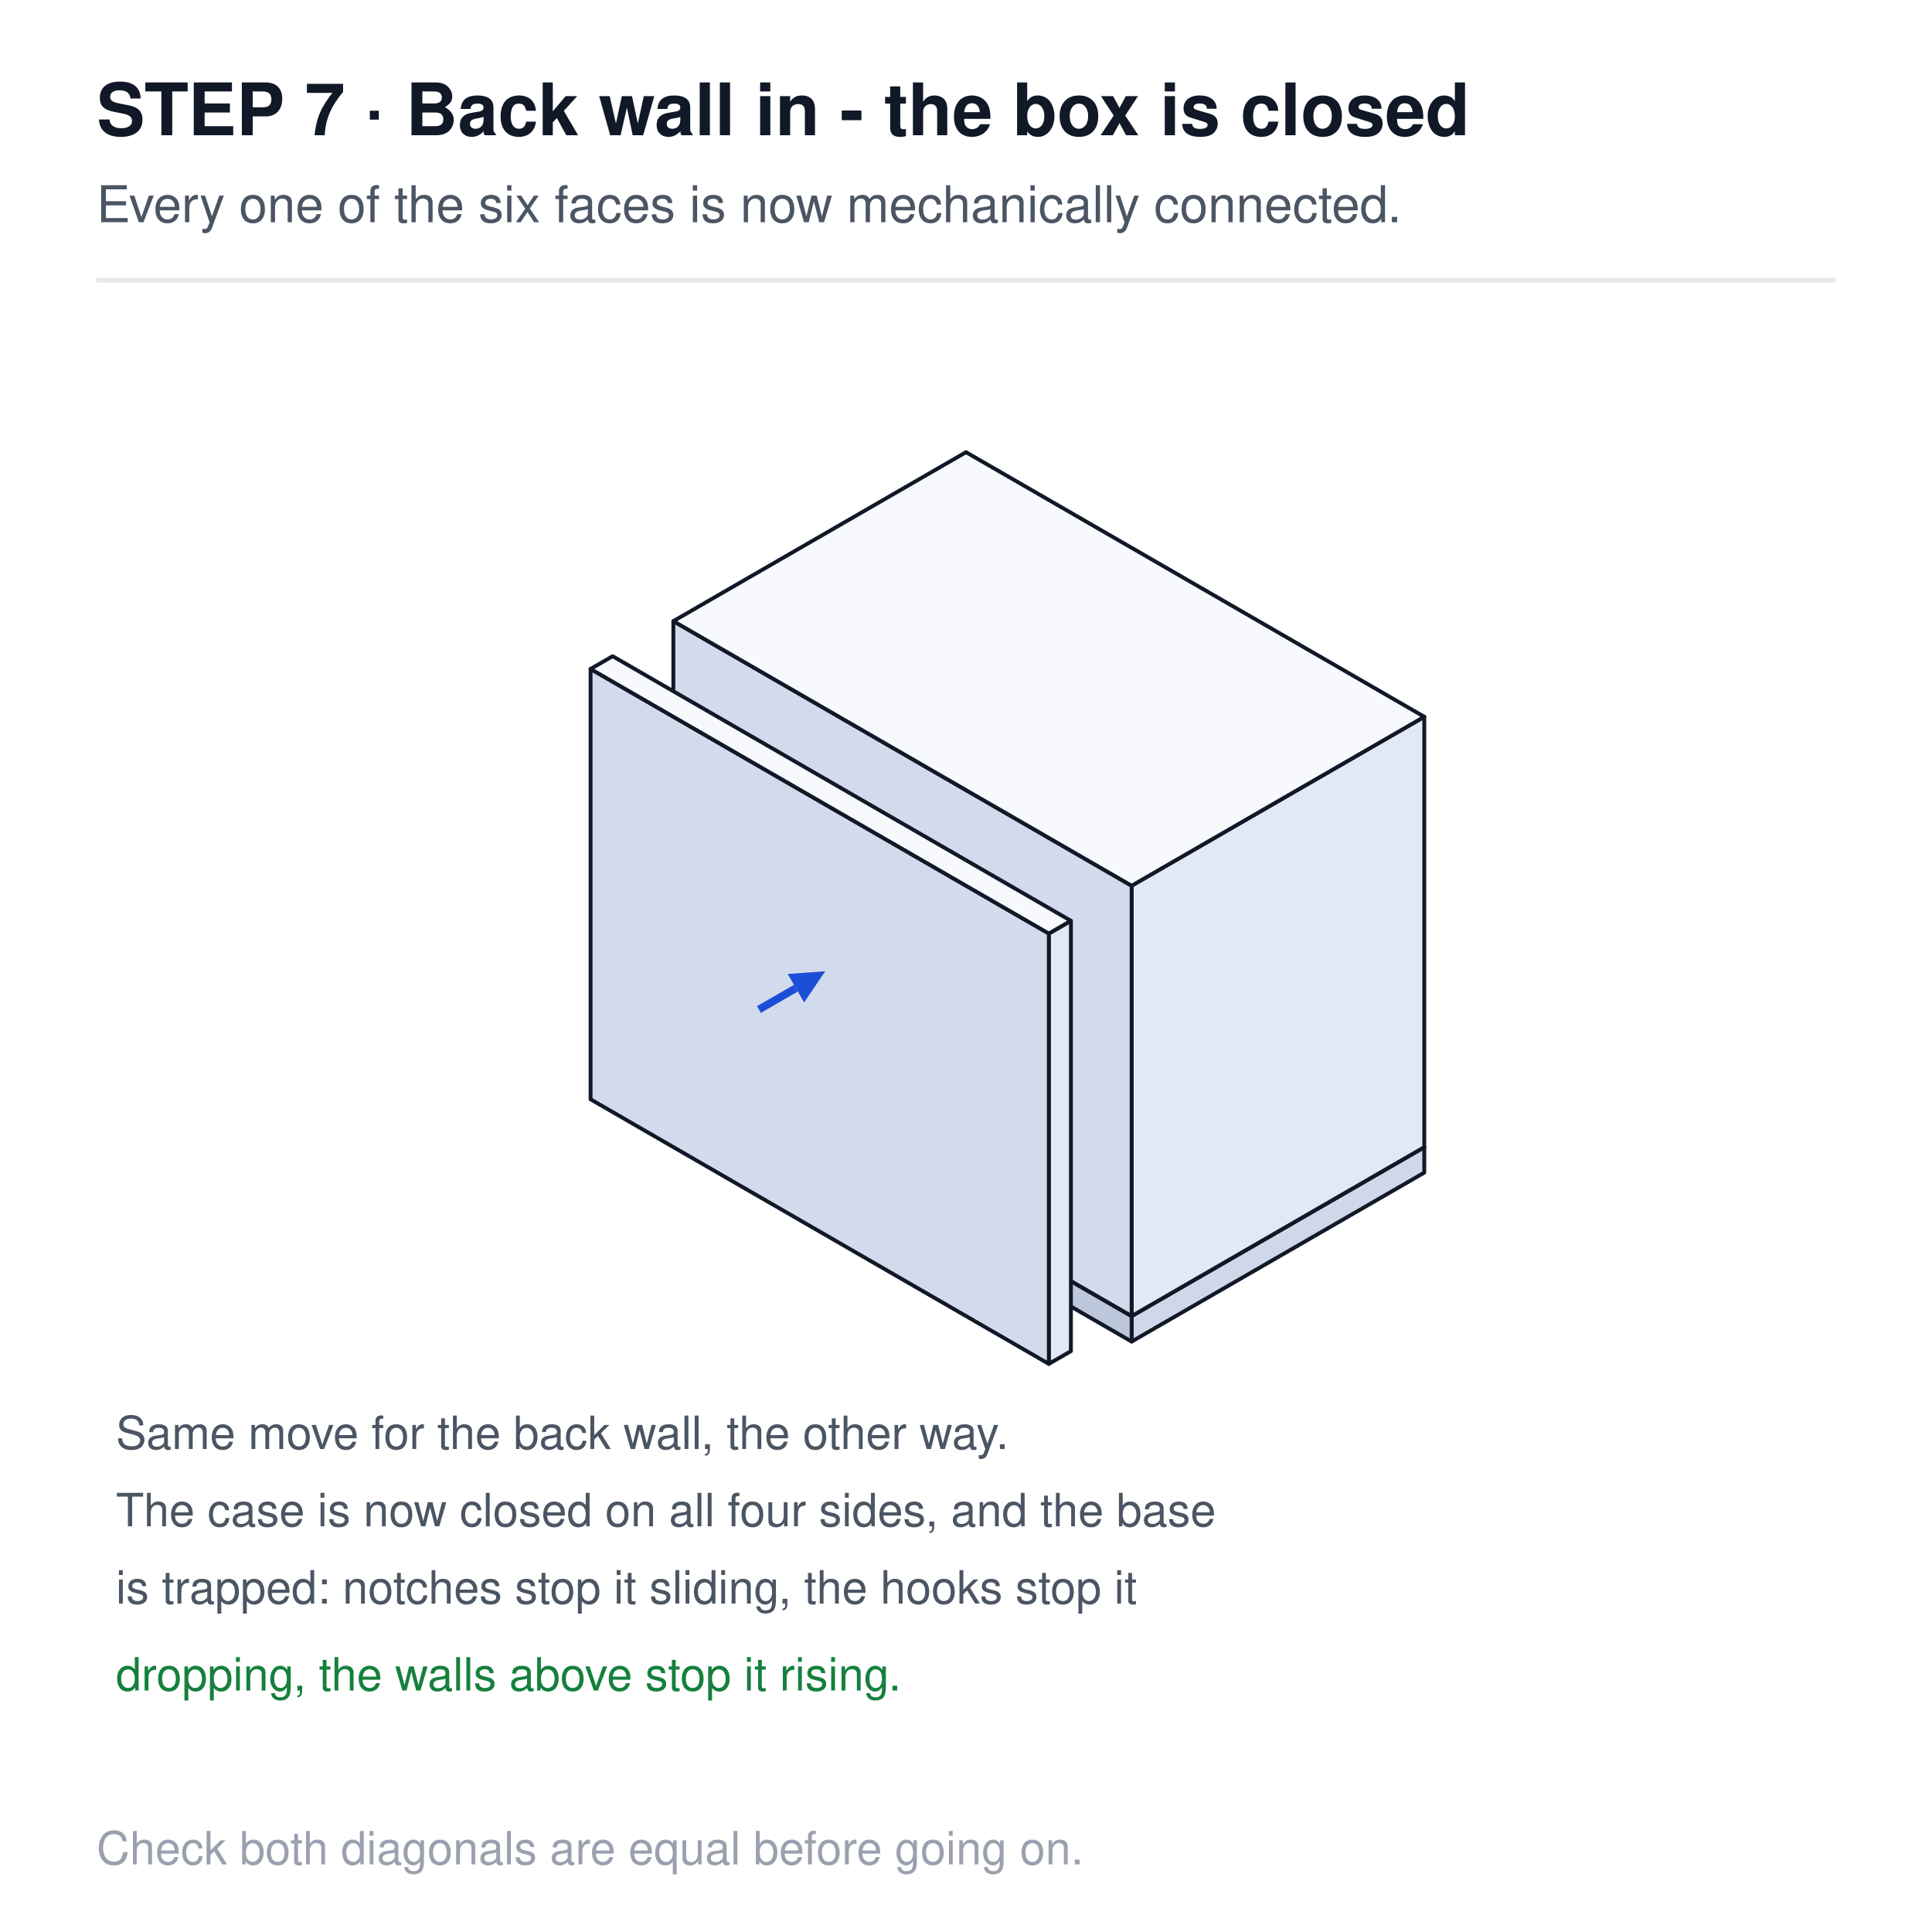
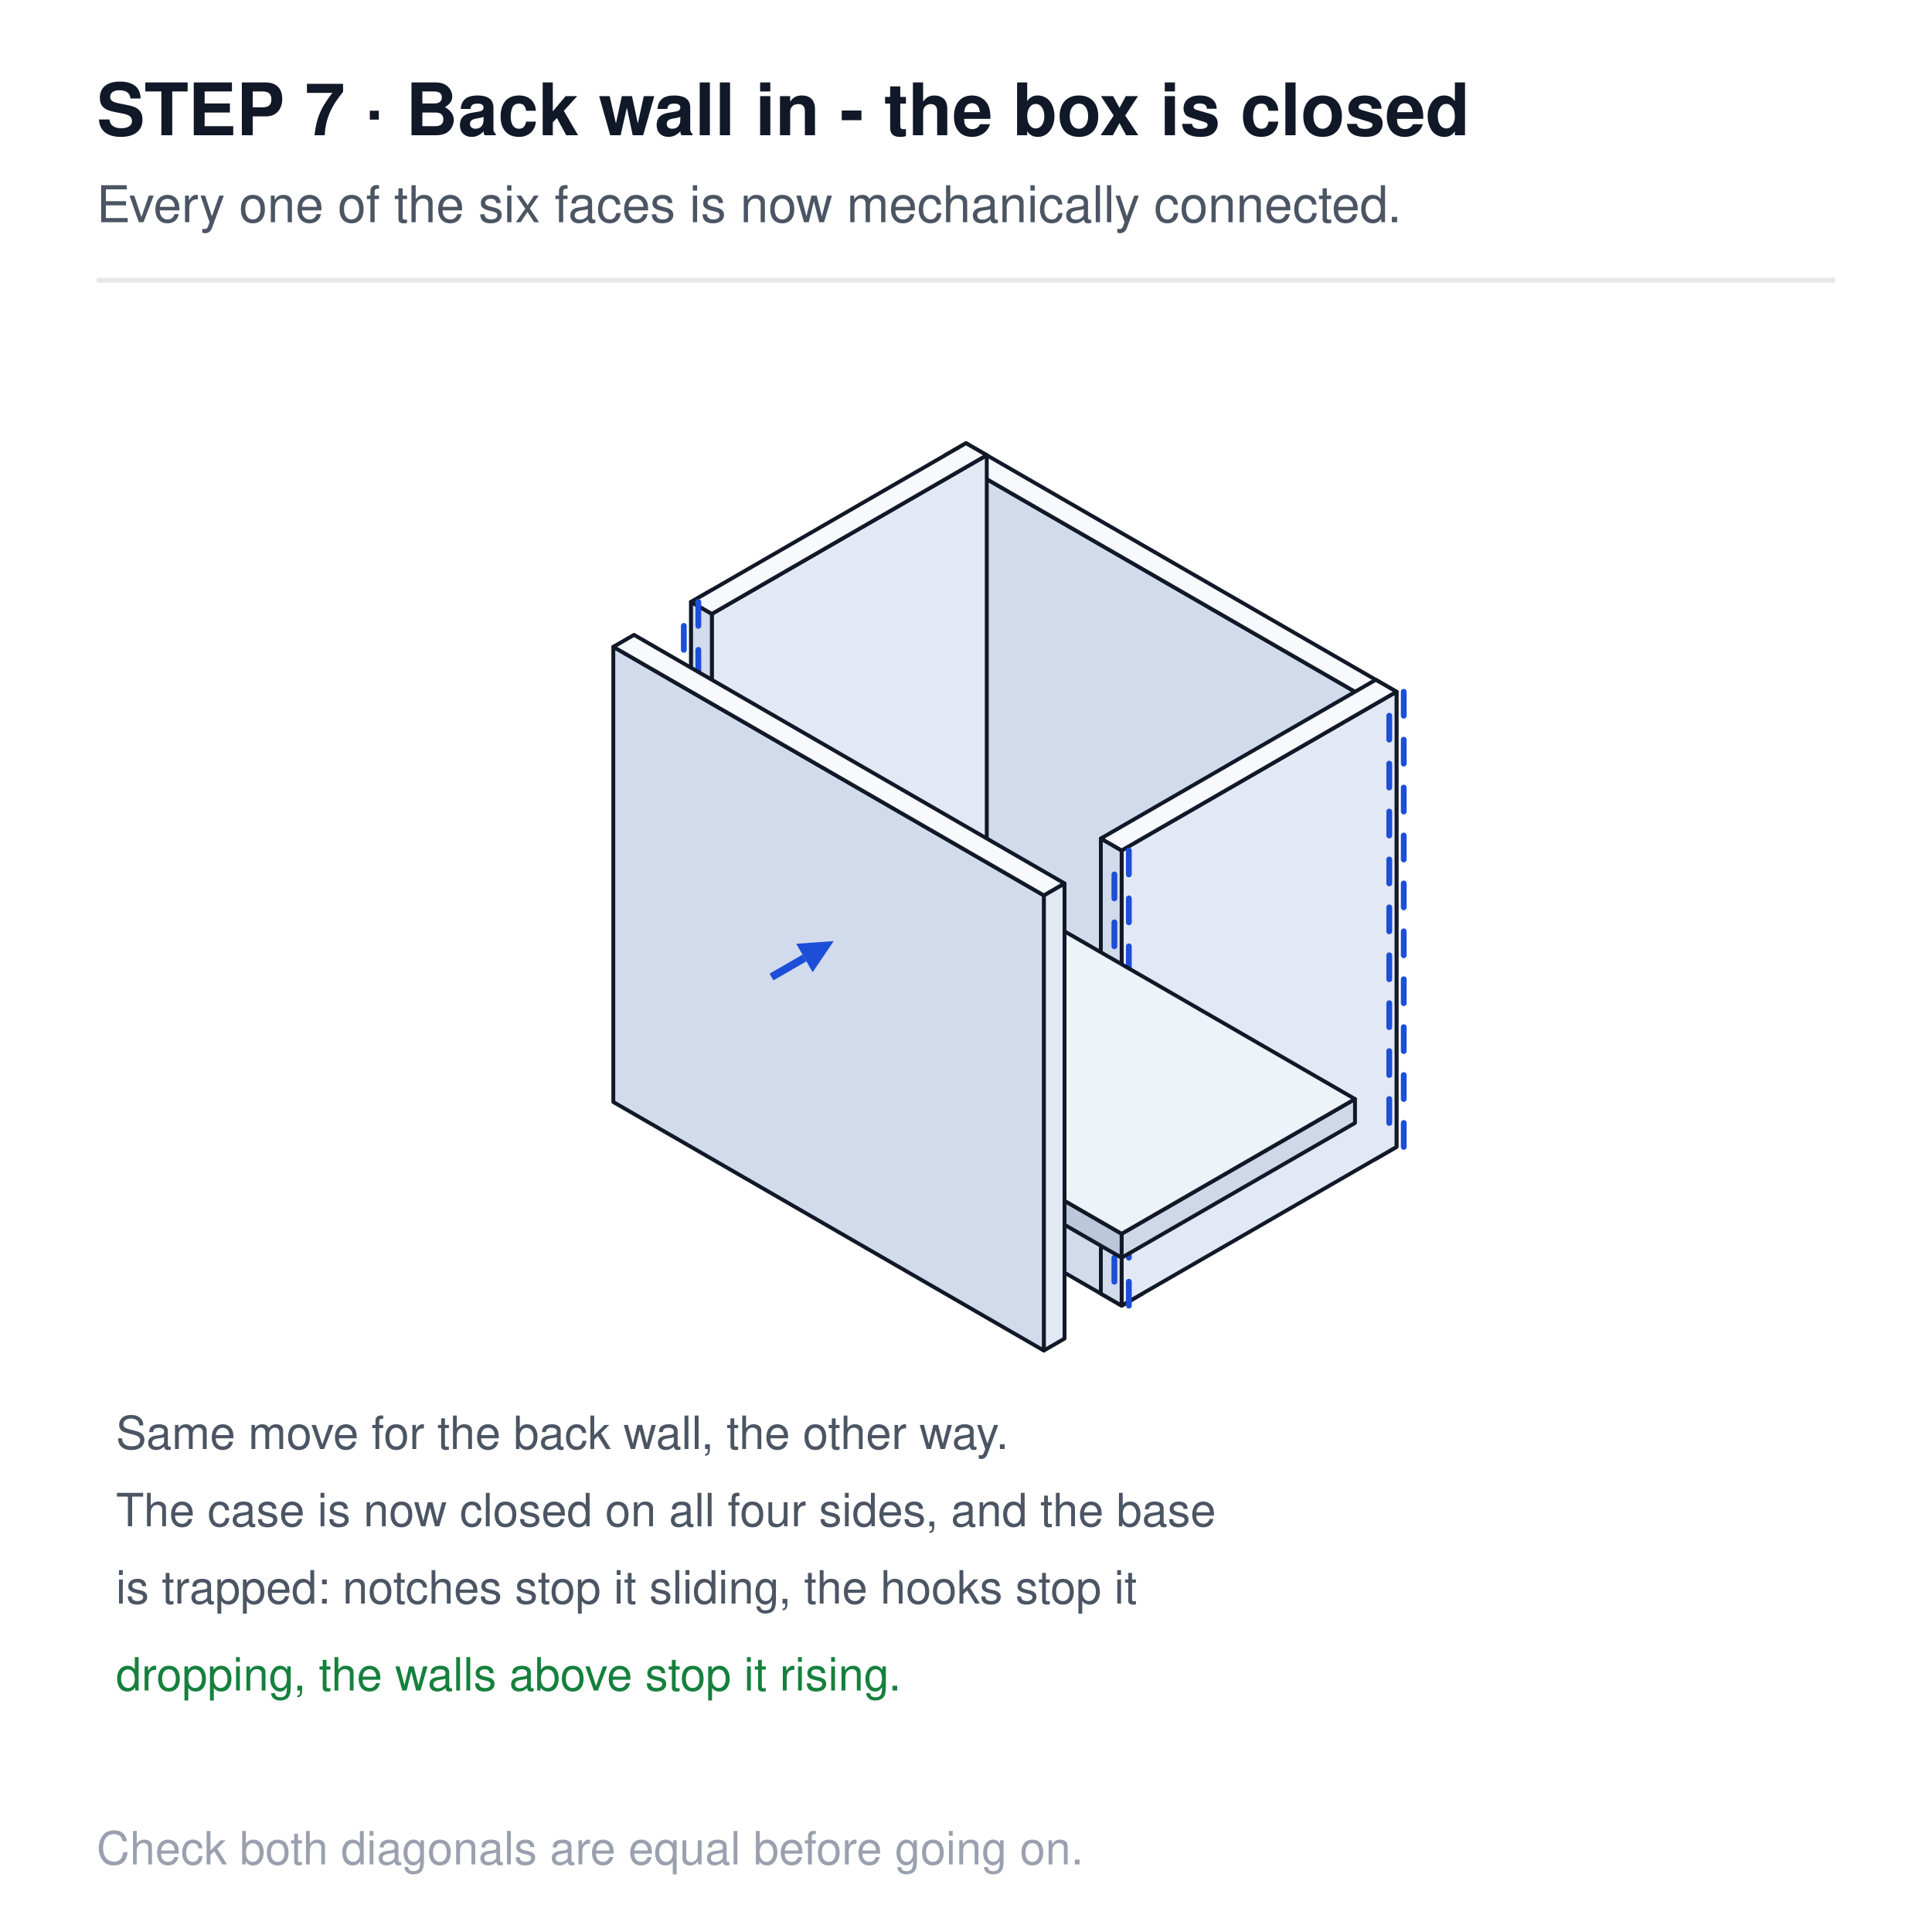
<svg xmlns="http://www.w3.org/2000/svg" width="400" height="400" viewBox="0 0 400 400" font-family="Helvetica, Arial, sans-serif">
  <rect width="400" height="400" fill="#ffffff" />
  <text x="20" y="28" font-size="15" fill="#111827" text-anchor="start" font-weight="bold">STEP 7 · Back wall in - the box is closed</text>
  <text x="20" y="46" font-size="10.5" fill="#4b5563" text-anchor="start" font-weight="normal">Every one of the six faces is now mechanically connected.</text>
  <line x1="20" y1="58" x2="380" y2="58" stroke="#e5e7eb" />
-   <polygon points="294.88,242.78 234.29,277.76 234.29,272.48 294.88,237.50" fill="#cfd8e8" stroke="#111827" stroke-width="0.8" stroke-linejoin="round" />
-   <polygon points="139.41,222.98 234.29,277.76 234.29,272.48 139.41,217.70" fill="#bcc7db" stroke="#111827" stroke-width="0.8" stroke-linejoin="round" />
-   <polygon points="200.00,182.72 294.88,237.50 234.29,272.48 139.41,217.70" fill="#eef2f9" stroke="#111827" stroke-width="0.8" stroke-linejoin="round" />
-   <polygon points="294.88,237.50 234.29,272.48 234.29,183.38 294.88,148.40" fill="#e3e9f4" stroke="#111827" stroke-width="0.8" stroke-linejoin="round" />
-   <polygon points="139.41,217.70 234.29,272.48 234.29,183.38 139.41,128.60" fill="#d2dbec" stroke="#111827" stroke-width="0.8" stroke-linejoin="round" />
-   <polygon points="200.00,93.62 294.88,148.40 234.29,183.38 139.41,128.60" fill="#f7f9fd" stroke="#111827" stroke-width="0.8" stroke-linejoin="round" />
-   <polygon points="221.72,279.74 217.15,282.38 217.15,193.28 221.72,190.64" fill="#e3e9f4" stroke="#111827" stroke-width="0.8" stroke-linejoin="round" />
-   <polygon points="122.27,227.60 217.15,282.38 217.15,193.28 122.27,138.50" fill="#d2dbec" stroke="#111827" stroke-width="0.8" stroke-linejoin="round" />
-   <polygon points="126.84,135.86 221.72,190.64 217.15,193.28 122.27,138.50" fill="#f7f9fd" stroke="#111827" stroke-width="0.8" stroke-linejoin="round" />
-   <line x1="157.13" y1="209.01" x2="164.79" y2="204.59" stroke="#1d4ed8" stroke-width="1.6" />
-   <polygon points="170.85,201.09 166.49,207.54 163.09,201.65" fill="#1d4ed8" />
+   <polygon points="236.51,267.84 232.22,270.32 232.22,176.08 236.51,173.60" fill="#e3e9f4" stroke="#111827" stroke-width="0.8" stroke-linejoin="round" />
+   <polygon points="143.08,218.86 232.22,270.32 232.22,176.08 143.08,124.62" fill="#d2dbec" stroke="#111827" stroke-width="0.8" stroke-linejoin="round" />
+   <polygon points="147.38,122.14 236.51,173.60 232.22,176.08 143.08,124.62" fill="#f7f9fd" stroke="#111827" stroke-width="0.8" stroke-linejoin="round" />
+   <polygon points="289.13,237.46 284.84,239.94 284.84,145.70 289.13,143.22" fill="#e3e9f4" stroke="#111827" stroke-width="0.8" stroke-linejoin="round" />
+   <polygon points="195.70,188.48 284.84,239.94 284.84,145.70 195.70,94.24" fill="#d2dbec" stroke="#111827" stroke-width="0.8" stroke-linejoin="round" />
+   <polygon points="200.00,91.76 289.13,143.22 284.84,145.70 195.70,94.24" fill="#f7f9fd" stroke="#111827" stroke-width="0.8" stroke-linejoin="round" />
+   <polygon points="204.30,188.48 147.38,221.34 147.38,127.10 204.30,94.24" fill="#e3e9f4" stroke="#111827" stroke-width="0.8" stroke-linejoin="round" />
+   <polygon points="143.08,218.86 147.38,221.34 147.38,127.10 143.08,124.62" fill="#d2dbec" stroke="#111827" stroke-width="0.8" stroke-linejoin="round" />
+   <polygon points="200.00,91.76 204.30,94.24 147.38,127.10 143.08,124.62" fill="#f7f9fd" stroke="#111827" stroke-width="0.8" stroke-linejoin="round" />
+   <polygon points="289.13,237.46 232.22,270.32 232.22,176.08 289.13,143.22" fill="#e3e9f4" stroke="#111827" stroke-width="0.8" stroke-linejoin="round" />
+   <polygon points="227.92,267.84 232.22,270.32 232.22,176.08 227.92,173.60" fill="#d2dbec" stroke="#111827" stroke-width="0.8" stroke-linejoin="round" />
+   <polygon points="284.84,140.74 289.13,143.22 232.22,176.08 227.92,173.60" fill="#f7f9fd" stroke="#111827" stroke-width="0.8" stroke-linejoin="round" />
+   <line x1="233.72" y1="270.32" x2="233.72" y2="265.36" stroke="#1d4ed8" stroke-width="1.2" stroke-linecap="round" />
+   <line x1="230.72" y1="265.36" x2="230.72" y2="260.40" stroke="#1d4ed8" stroke-width="1.2" stroke-linecap="round" />
+   <line x1="233.72" y1="260.40" x2="233.72" y2="255.44" stroke="#1d4ed8" stroke-width="1.2" stroke-linecap="round" />
+   <line x1="230.72" y1="255.44" x2="230.72" y2="250.48" stroke="#1d4ed8" stroke-width="1.2" stroke-linecap="round" />
+   <line x1="233.72" y1="250.48" x2="233.72" y2="245.52" stroke="#1d4ed8" stroke-width="1.2" stroke-linecap="round" />
+   <line x1="230.72" y1="245.52" x2="230.72" y2="240.56" stroke="#1d4ed8" stroke-width="1.2" stroke-linecap="round" />
+   <line x1="233.72" y1="240.56" x2="233.72" y2="235.60" stroke="#1d4ed8" stroke-width="1.2" stroke-linecap="round" />
+   <line x1="230.72" y1="235.60" x2="230.72" y2="230.64" stroke="#1d4ed8" stroke-width="1.2" stroke-linecap="round" />
+   <line x1="233.72" y1="230.64" x2="233.72" y2="225.68" stroke="#1d4ed8" stroke-width="1.2" stroke-linecap="round" />
+   <line x1="230.72" y1="225.68" x2="230.72" y2="220.72" stroke="#1d4ed8" stroke-width="1.2" stroke-linecap="round" />
+   <line x1="233.72" y1="220.72" x2="233.72" y2="215.76" stroke="#1d4ed8" stroke-width="1.2" stroke-linecap="round" />
+   <line x1="230.72" y1="215.76" x2="230.72" y2="210.80" stroke="#1d4ed8" stroke-width="1.2" stroke-linecap="round" />
+   <line x1="233.72" y1="210.80" x2="233.72" y2="205.84" stroke="#1d4ed8" stroke-width="1.2" stroke-linecap="round" />
+   <line x1="230.72" y1="205.84" x2="230.72" y2="200.88" stroke="#1d4ed8" stroke-width="1.2" stroke-linecap="round" />
+   <line x1="233.72" y1="200.88" x2="233.72" y2="195.92" stroke="#1d4ed8" stroke-width="1.2" stroke-linecap="round" />
+   <line x1="230.72" y1="195.92" x2="230.72" y2="190.96" stroke="#1d4ed8" stroke-width="1.2" stroke-linecap="round" />
+   <line x1="233.72" y1="190.96" x2="233.72" y2="186.00" stroke="#1d4ed8" stroke-width="1.2" stroke-linecap="round" />
+   <line x1="230.72" y1="186.00" x2="230.72" y2="181.04" stroke="#1d4ed8" stroke-width="1.2" stroke-linecap="round" />
+   <line x1="233.72" y1="181.04" x2="233.72" y2="176.08" stroke="#1d4ed8" stroke-width="1.2" stroke-linecap="round" />
+   <line x1="290.63" y1="237.46" x2="290.63" y2="232.50" stroke="#1d4ed8" stroke-width="1.2" stroke-linecap="round" />
+   <line x1="287.63" y1="232.50" x2="287.63" y2="227.54" stroke="#1d4ed8" stroke-width="1.2" stroke-linecap="round" />
+   <line x1="290.63" y1="227.54" x2="290.63" y2="222.58" stroke="#1d4ed8" stroke-width="1.2" stroke-linecap="round" />
+   <line x1="287.63" y1="222.58" x2="287.63" y2="217.62" stroke="#1d4ed8" stroke-width="1.2" stroke-linecap="round" />
+   <line x1="290.63" y1="217.62" x2="290.63" y2="212.66" stroke="#1d4ed8" stroke-width="1.2" stroke-linecap="round" />
+   <line x1="287.63" y1="212.66" x2="287.63" y2="207.70" stroke="#1d4ed8" stroke-width="1.2" stroke-linecap="round" />
+   <line x1="290.63" y1="207.70" x2="290.63" y2="202.74" stroke="#1d4ed8" stroke-width="1.2" stroke-linecap="round" />
+   <line x1="287.63" y1="202.74" x2="287.63" y2="197.78" stroke="#1d4ed8" stroke-width="1.2" stroke-linecap="round" />
+   <line x1="290.63" y1="197.78" x2="290.63" y2="192.82" stroke="#1d4ed8" stroke-width="1.2" stroke-linecap="round" />
+   <line x1="287.63" y1="192.82" x2="287.63" y2="187.86" stroke="#1d4ed8" stroke-width="1.2" stroke-linecap="round" />
+   <line x1="290.63" y1="187.86" x2="290.63" y2="182.90" stroke="#1d4ed8" stroke-width="1.2" stroke-linecap="round" />
+   <line x1="287.63" y1="182.90" x2="287.63" y2="177.94" stroke="#1d4ed8" stroke-width="1.2" stroke-linecap="round" />
+   <line x1="290.63" y1="177.94" x2="290.63" y2="172.98" stroke="#1d4ed8" stroke-width="1.2" stroke-linecap="round" />
+   <line x1="287.63" y1="172.98" x2="287.63" y2="168.02" stroke="#1d4ed8" stroke-width="1.2" stroke-linecap="round" />
+   <line x1="290.63" y1="168.02" x2="290.63" y2="163.06" stroke="#1d4ed8" stroke-width="1.2" stroke-linecap="round" />
+   <line x1="287.63" y1="163.06" x2="287.63" y2="158.10" stroke="#1d4ed8" stroke-width="1.2" stroke-linecap="round" />
+   <line x1="290.63" y1="158.10" x2="290.63" y2="153.14" stroke="#1d4ed8" stroke-width="1.2" stroke-linecap="round" />
+   <line x1="287.63" y1="153.14" x2="287.63" y2="148.18" stroke="#1d4ed8" stroke-width="1.2" stroke-linecap="round" />
+   <line x1="290.63" y1="148.18" x2="290.63" y2="143.22" stroke="#1d4ed8" stroke-width="1.2" stroke-linecap="round" />
+   <line x1="144.58" y1="218.86" x2="144.58" y2="213.90" stroke="#1d4ed8" stroke-width="1.2" stroke-linecap="round" />
+   <line x1="141.58" y1="213.90" x2="141.58" y2="208.94" stroke="#1d4ed8" stroke-width="1.2" stroke-linecap="round" />
+   <line x1="144.58" y1="208.94" x2="144.58" y2="203.98" stroke="#1d4ed8" stroke-width="1.2" stroke-linecap="round" />
+   <line x1="141.58" y1="203.98" x2="141.58" y2="199.02" stroke="#1d4ed8" stroke-width="1.2" stroke-linecap="round" />
+   <line x1="144.58" y1="199.02" x2="144.58" y2="194.06" stroke="#1d4ed8" stroke-width="1.2" stroke-linecap="round" />
+   <line x1="141.58" y1="194.06" x2="141.58" y2="189.10" stroke="#1d4ed8" stroke-width="1.2" stroke-linecap="round" />
+   <line x1="144.58" y1="189.10" x2="144.58" y2="184.14" stroke="#1d4ed8" stroke-width="1.2" stroke-linecap="round" />
+   <line x1="141.58" y1="184.14" x2="141.58" y2="179.18" stroke="#1d4ed8" stroke-width="1.2" stroke-linecap="round" />
+   <line x1="144.58" y1="179.18" x2="144.58" y2="174.22" stroke="#1d4ed8" stroke-width="1.2" stroke-linecap="round" />
+   <line x1="141.58" y1="174.22" x2="141.58" y2="169.26" stroke="#1d4ed8" stroke-width="1.2" stroke-linecap="round" />
+   <line x1="144.58" y1="169.26" x2="144.58" y2="164.30" stroke="#1d4ed8" stroke-width="1.2" stroke-linecap="round" />
+   <line x1="141.58" y1="164.30" x2="141.58" y2="159.34" stroke="#1d4ed8" stroke-width="1.2" stroke-linecap="round" />
+   <line x1="144.58" y1="159.34" x2="144.58" y2="154.38" stroke="#1d4ed8" stroke-width="1.2" stroke-linecap="round" />
+   <line x1="141.58" y1="154.38" x2="141.58" y2="149.42" stroke="#1d4ed8" stroke-width="1.2" stroke-linecap="round" />
+   <line x1="144.58" y1="149.42" x2="144.58" y2="144.46" stroke="#1d4ed8" stroke-width="1.2" stroke-linecap="round" />
+   <line x1="141.58" y1="144.46" x2="141.58" y2="139.50" stroke="#1d4ed8" stroke-width="1.2" stroke-linecap="round" />
+   <line x1="144.58" y1="139.50" x2="144.58" y2="134.54" stroke="#1d4ed8" stroke-width="1.2" stroke-linecap="round" />
+   <line x1="141.58" y1="134.54" x2="141.58" y2="129.58" stroke="#1d4ed8" stroke-width="1.2" stroke-linecap="round" />
+   <line x1="144.58" y1="129.58" x2="144.58" y2="124.62" stroke="#1d4ed8" stroke-width="1.2" stroke-linecap="round" />
+   <polygon points="280.54,232.50 232.22,260.40 232.22,255.44 280.54,227.54" fill="#cfd8e8" stroke="#111827" stroke-width="0.8" stroke-linejoin="round" />
+   <polygon points="151.68,213.90 232.22,260.40 232.22,255.44 151.68,208.94" fill="#bcc7db" stroke="#111827" stroke-width="0.8" stroke-linejoin="round" />
+   <polygon points="200.00,181.04 280.54,227.54 232.22,255.44 151.68,208.94" fill="#eef2f9" stroke="#111827" stroke-width="0.8" stroke-linejoin="round" />
+   <polygon points="220.40,277.14 216.11,279.62 216.11,185.38 220.40,182.90" fill="#e3e9f4" stroke="#111827" stroke-width="0.8" stroke-linejoin="round" />
+   <polygon points="126.98,228.16 216.11,279.62 216.11,185.38 126.98,133.92" fill="#d2dbec" stroke="#111827" stroke-width="0.8" stroke-linejoin="round" />
+   <polygon points="131.27,131.44 220.40,182.90 216.11,185.38 126.98,133.92" fill="#f7f9fd" stroke="#111827" stroke-width="0.8" stroke-linejoin="round" />
+   <line x1="159.73" y1="202.28" x2="166.55" y2="198.34" stroke="#1d4ed8" stroke-width="1.6" />
+   <polygon points="172.62,194.84 168.25,201.29 164.85,195.40" fill="#1d4ed8" />
  <text x="24" y="300" font-size="9.5" fill="#4b5563" text-anchor="start" font-weight="normal">Same move for the back wall, the other way.</text>
  <text x="24" y="316" font-size="9.5" fill="#4b5563" text-anchor="start" font-weight="normal">The case is now closed on all four sides, and the base</text>
  <text x="24" y="332" font-size="9.5" fill="#4b5563" text-anchor="start" font-weight="normal">is trapped: notches stop it sliding, the hooks stop it</text>
  <text x="24" y="350" font-size="9.5" fill="#15803d" text-anchor="start" font-weight="normal">dropping, the walls above stop it rising.</text>
  <text x="20" y="386" font-size="9.5" fill="#9aa0ae" text-anchor="start" font-weight="normal">Check both diagonals are equal before going on.</text>
</svg>
